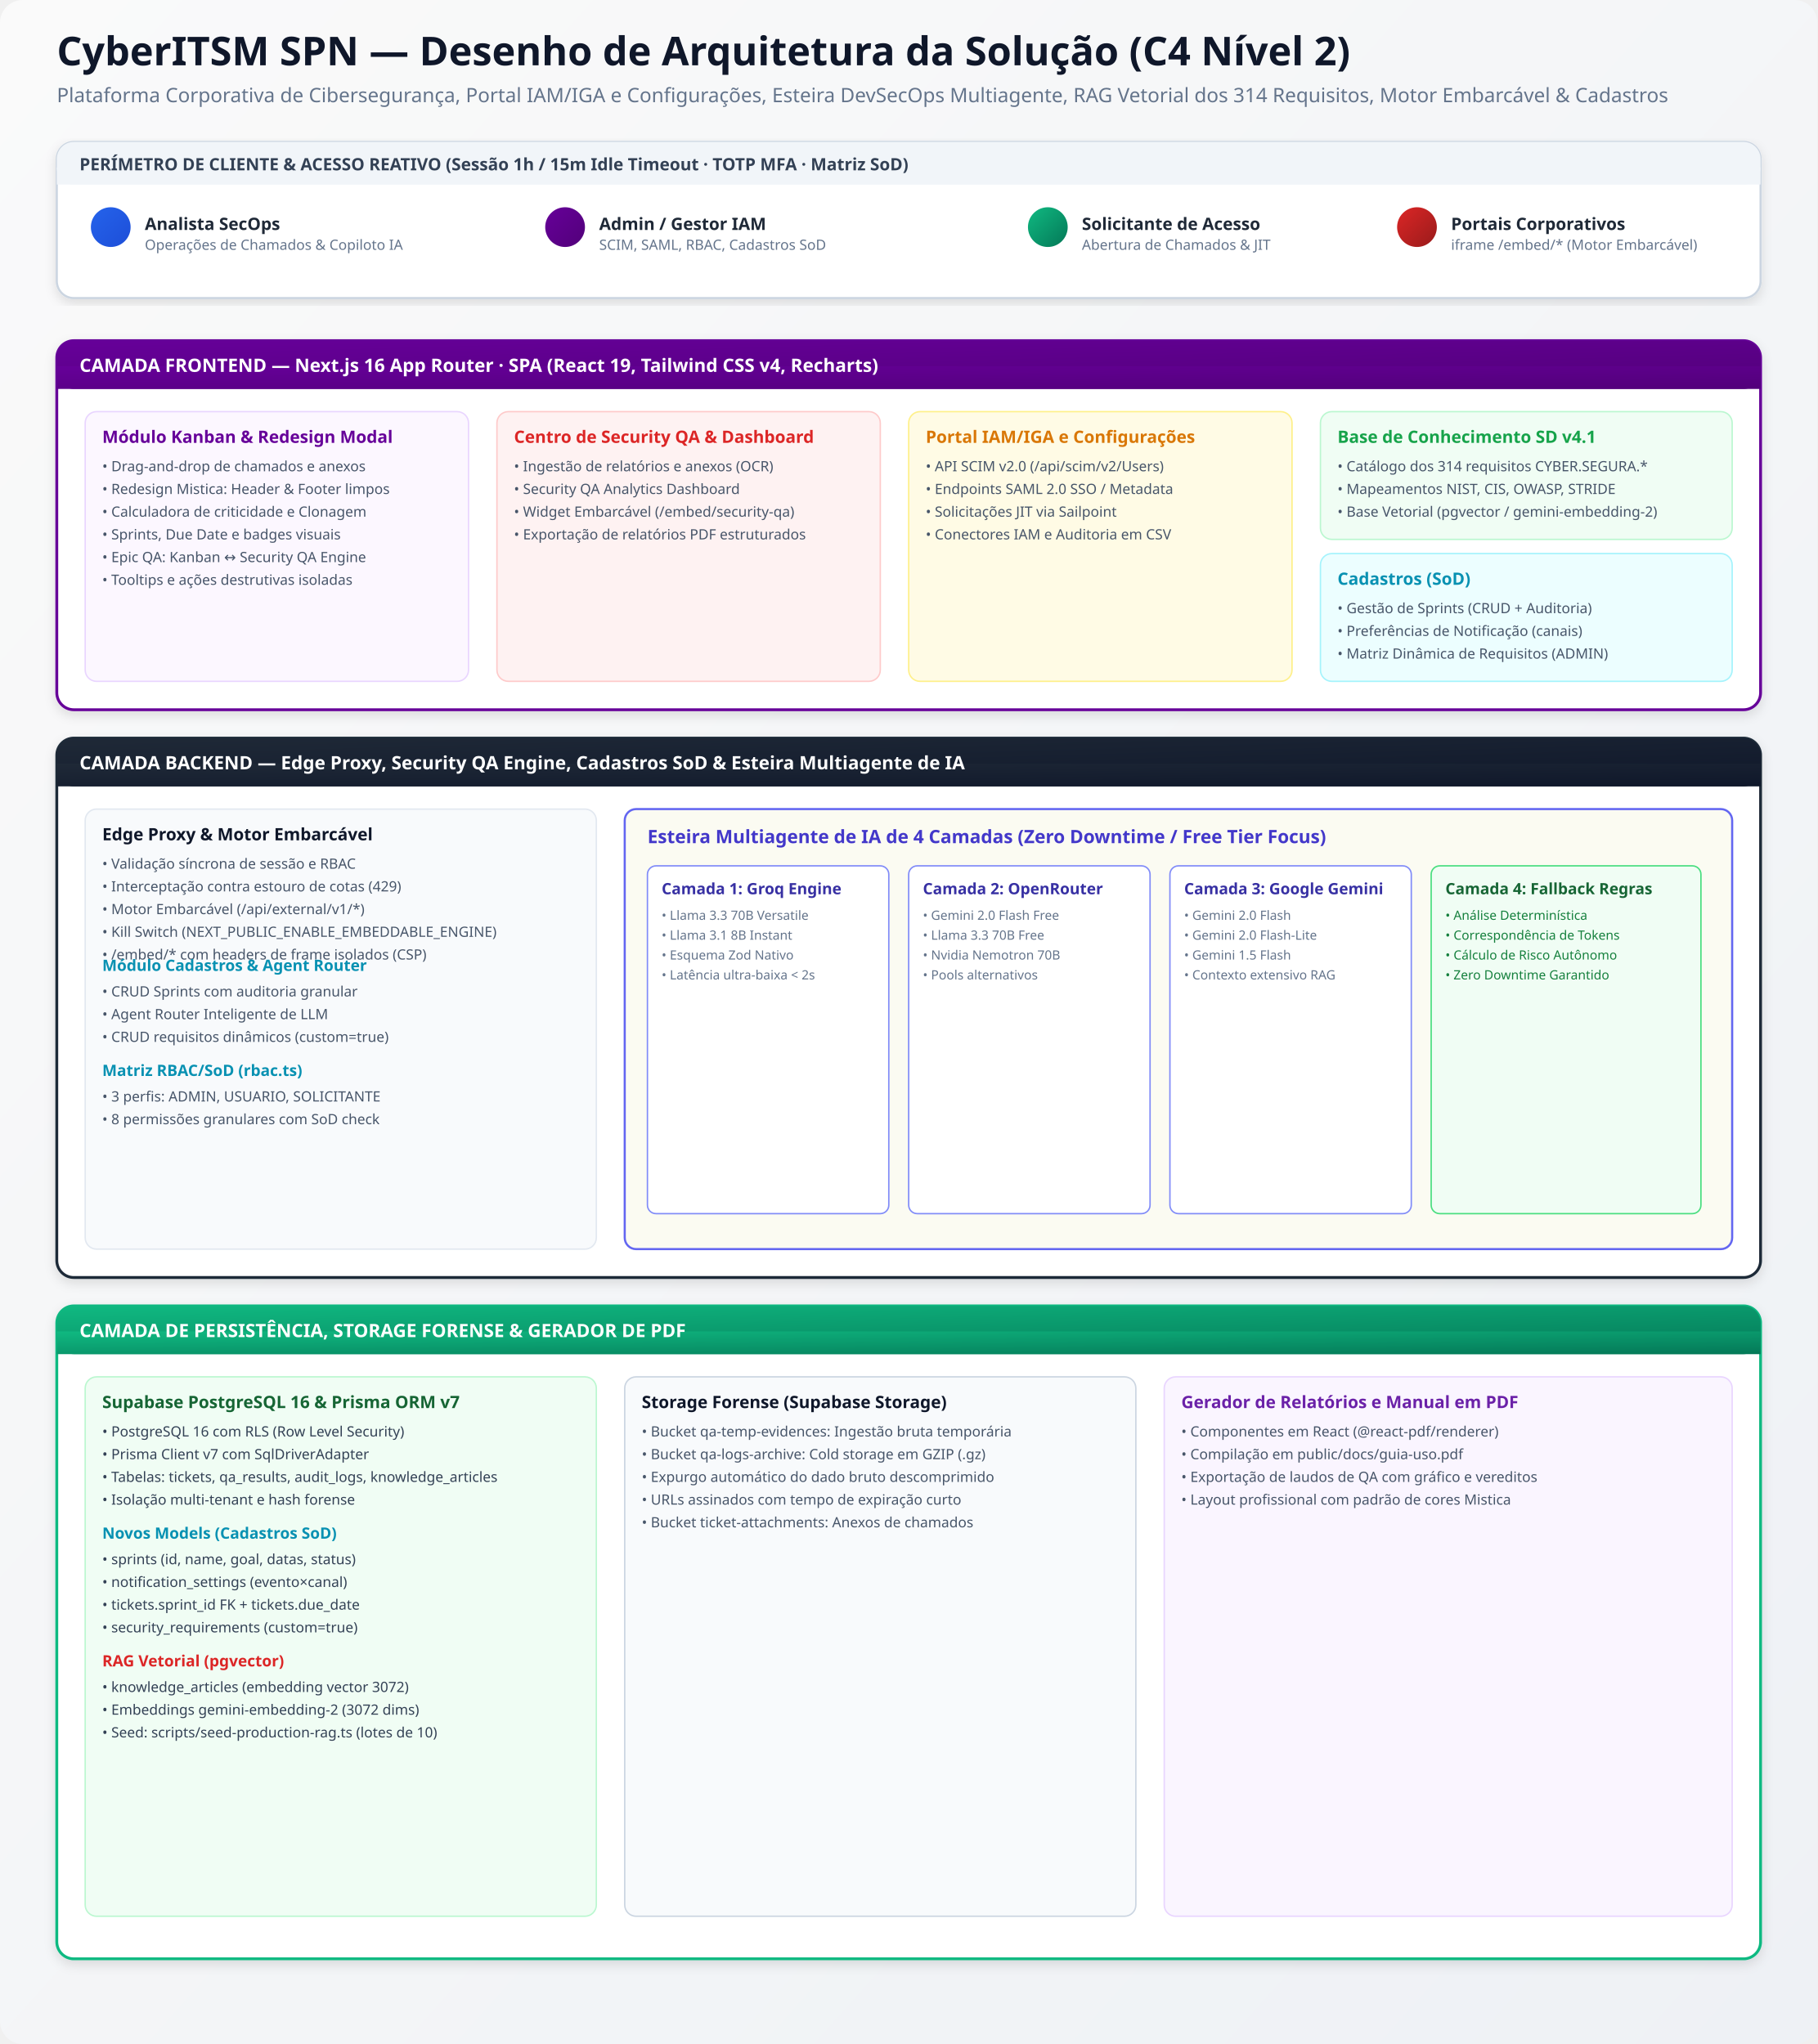
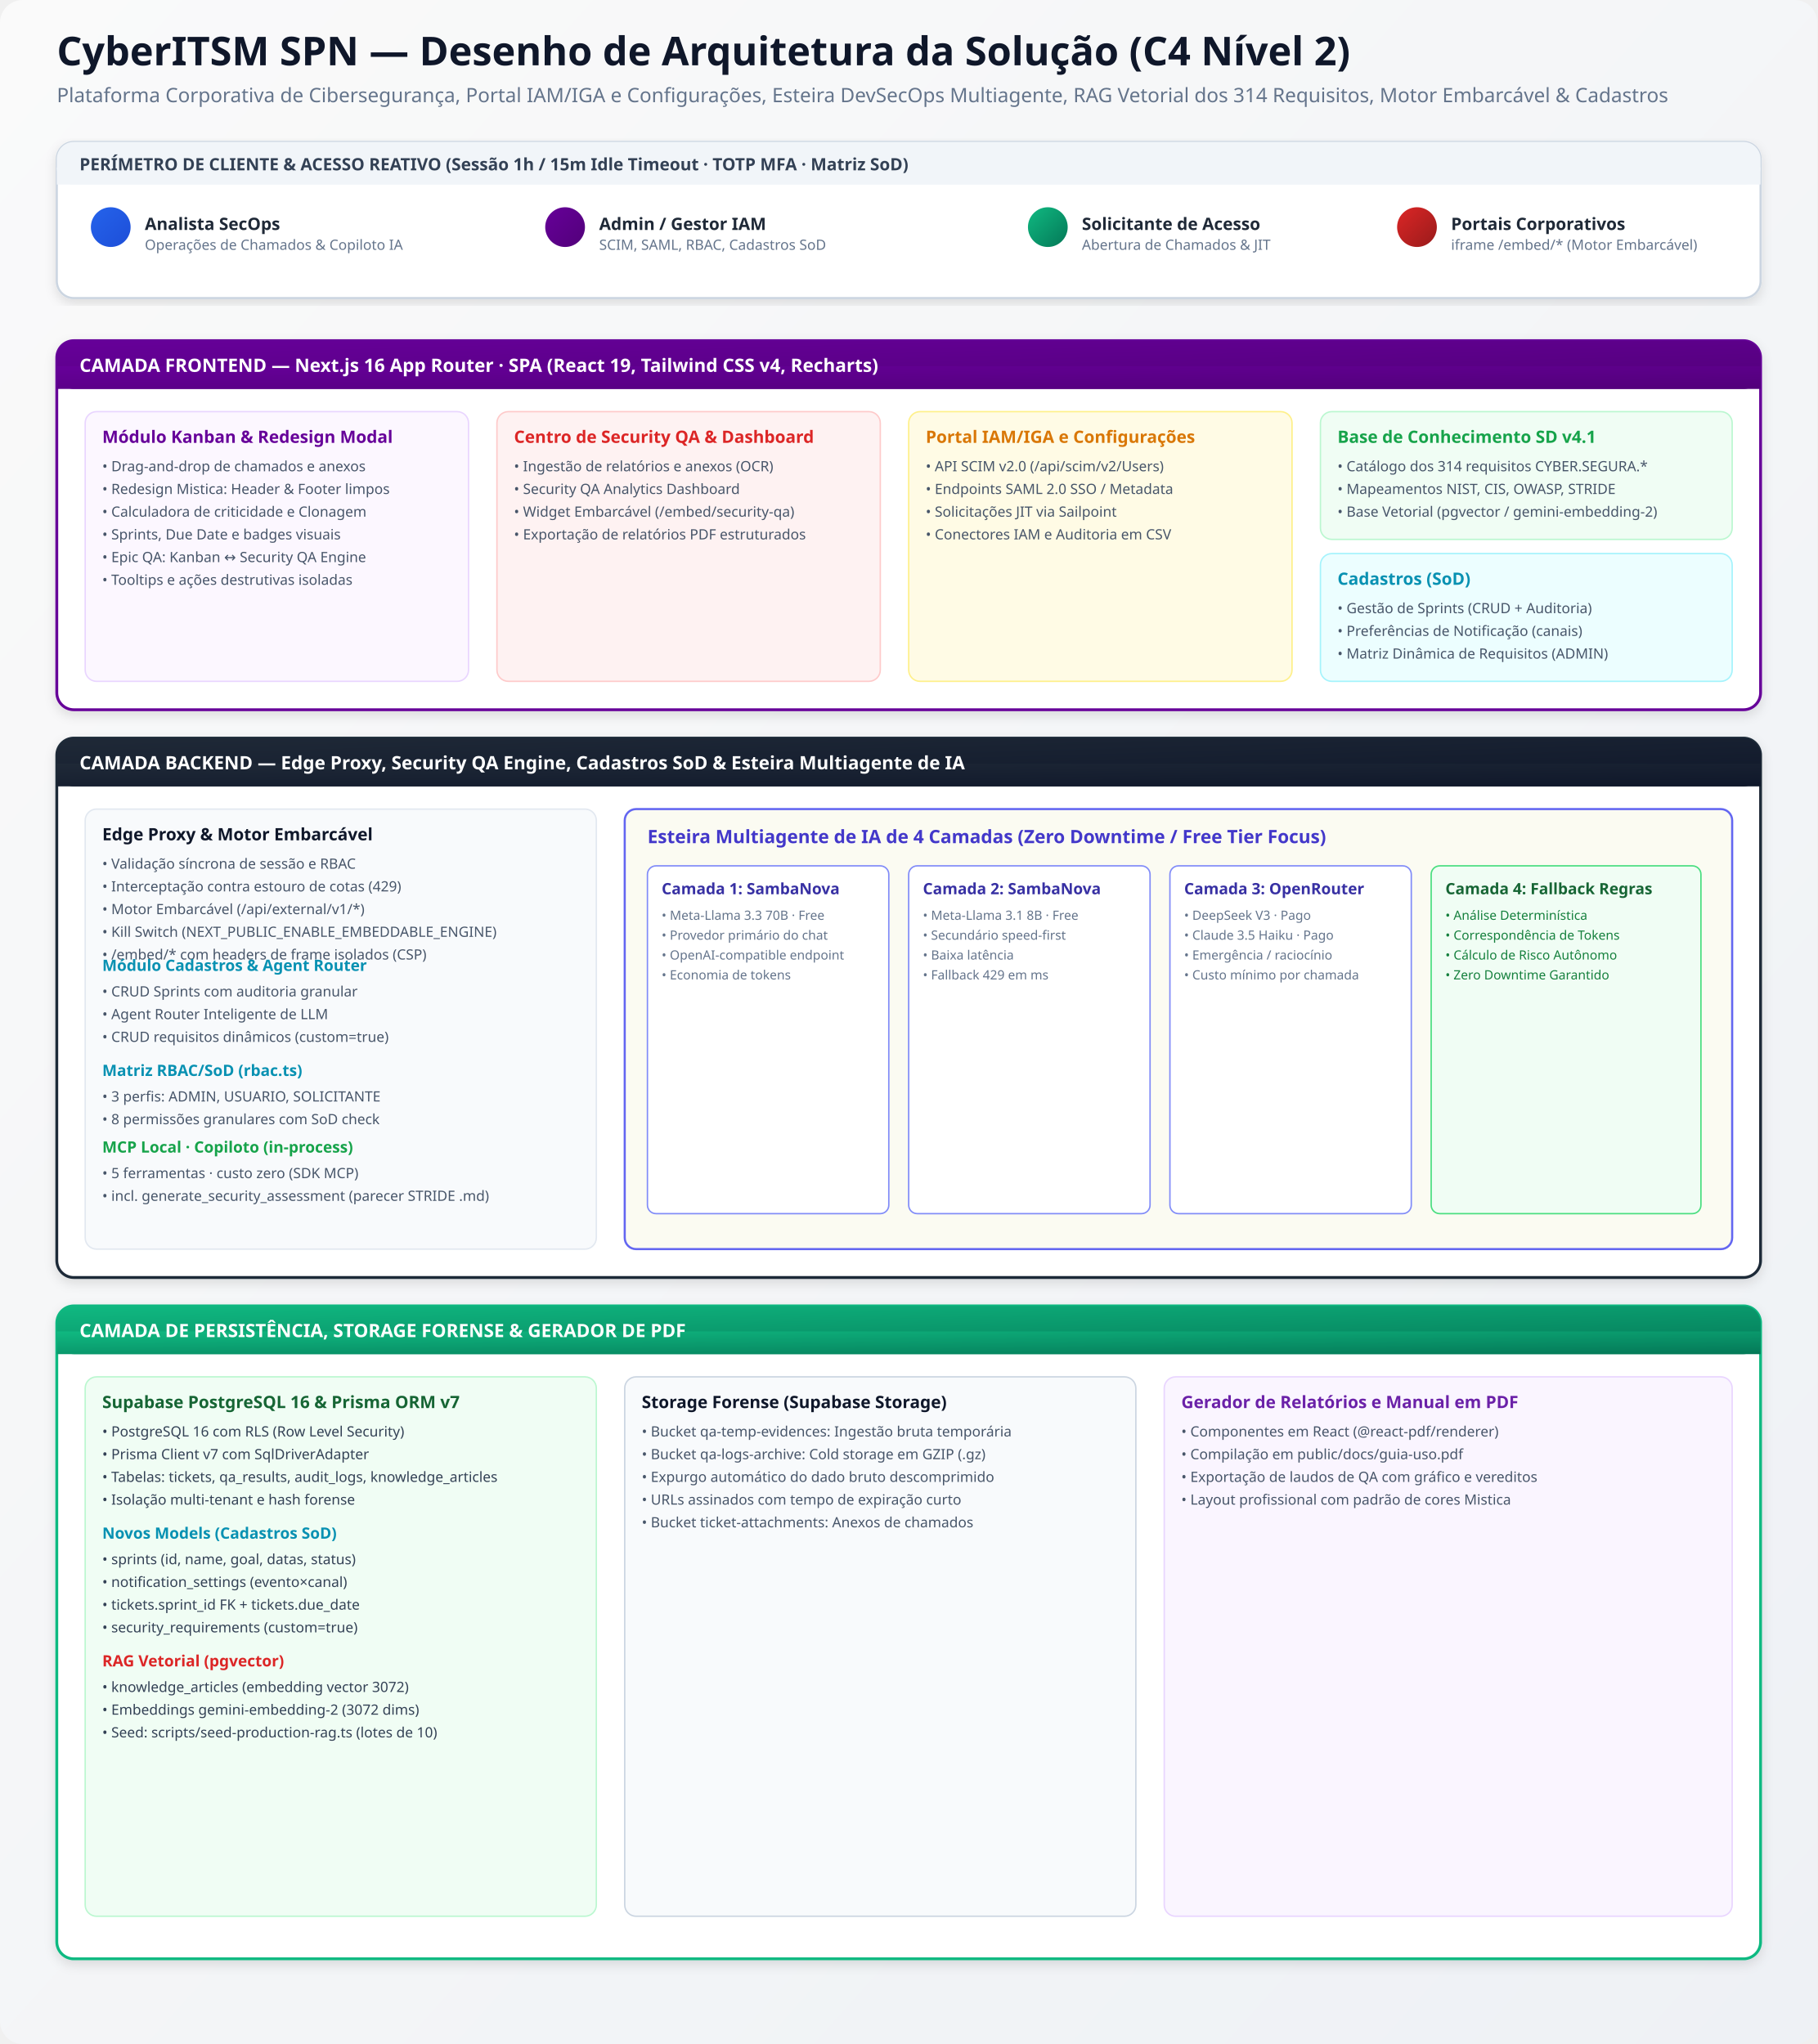
<svg xmlns="http://www.w3.org/2000/svg" viewBox="0 0 1280 1440" width="100%" height="100%">
  <defs>
    <linearGradient id="bg" x1="0%" y1="0%" x2="100%" y2="100%">
      <stop offset="0%" stop-color="#fafafa" />
      <stop offset="100%" stop-color="#eef1f5" />
    </linearGradient>
    <linearGradient id="gUser" x1="0%" y1="0%" x2="100%" y2="100%">
      <stop offset="0%" stop-color="#2563eb" />
      <stop offset="100%" stop-color="#1d4ed8" />
    </linearGradient>
    <linearGradient id="gMistica" x1="0%" y1="0%" x2="100%" y2="100%">
      <stop offset="0%" stop-color="#660099" />
      <stop offset="100%" stop-color="#52007a" />
    </linearGradient>
    <linearGradient id="gVercel" x1="0%" y1="0%" x2="100%" y2="100%">
      <stop offset="0%" stop-color="#1f2937" />
      <stop offset="100%" stop-color="#0f172a" />
    </linearGradient>
    <linearGradient id="gAI" x1="0%" y1="0%" x2="100%" y2="100%">
      <stop offset="0%" stop-color="#4f46e5" />
      <stop offset="100%" stop-color="#3730a3" />
    </linearGradient>
    <linearGradient id="gQA" x1="0%" y1="0%" x2="100%" y2="100%">
      <stop offset="0%" stop-color="#dc2626" />
      <stop offset="100%" stop-color="#991b1b" />
    </linearGradient>
    <linearGradient id="gSupabase" x1="0%" y1="0%" x2="100%" y2="100%">
      <stop offset="0%" stop-color="#10b981" />
      <stop offset="100%" stop-color="#047857" />
    </linearGradient>
    <linearGradient id="gIam" x1="0%" y1="0%" x2="100%" y2="100%">
      <stop offset="0%" stop-color="#f59e0b" />
      <stop offset="100%" stop-color="#d97706" />
    </linearGradient>
    <linearGradient id="gSoD" x1="0%" y1="0%" x2="100%" y2="100%">
      <stop offset="0%" stop-color="#0891b2" />
      <stop offset="100%" stop-color="#0e7490" />
    </linearGradient>
    <marker id="arrow" viewBox="0 0 10 10" refX="7" refY="5" markerWidth="6" markerHeight="6" orient="auto">
      <path d="M 0 0 L 10 5 L 0 10 z" fill="#64748b" />
    </marker>
    <filter id="shadow" x="-5%" y="-5%" width="110%" height="110%">
      <feDropShadow dx="0" dy="3" stdDeviation="4" flood-color="#000" flood-opacity="0.12" />
    </filter>
  </defs>
  <rect width="1280" height="1440" fill="url(#bg)" rx="16" />
  <text x="40" y="46" font-family="'Outfit','Segoe UI',sans-serif" font-size="28" font-weight="bold" fill="#0f172a">CyberITSM SPN — Desenho de Arquitetura da Solução (C4 Nível 2)</text>
  <text x="40" y="72" font-family="'Outfit','Segoe UI',sans-serif" font-size="14" fill="#64748b">Plataforma Corporativa de Cibersegurança, Portal IAM/IGA e Configurações, Esteira DevSecOps Multiagente, RAG Vetorial dos 314 Requisitos, Motor Embarcável &amp; Cadastros</text>
  <g transform="translate(40,100)">
    <rect width="1200" height="110" rx="12" fill="#ffffff" stroke="#cbd5e1" stroke-width="1.5" filter="url(#shadow)" />
    <rect x="0" y="0" width="1200" height="30" rx="12" fill="#f1f5f9" />
    <rect x="0" y="18" width="1200" height="12" fill="#f1f5f9" />
    <text x="16" y="20" font-family="'Outfit',sans-serif" font-size="12" font-weight="bold" fill="#334155">PERÍMETRO DE CLIENTE &amp; ACESSO REATIVO (Sessão 1h / 15m Idle Timeout · TOTP MFA · Matriz SoD)</text>
    <g transform="translate(20,42)">
      <circle cx="18" cy="18" r="14" fill="url(#gUser)" />
      <text x="42" y="20" font-family="'Outfit',sans-serif" font-size="12" font-weight="bold" fill="#1f2937">Analista SecOps</text>
      <text x="42" y="34" font-family="'Outfit',sans-serif" font-size="10" fill="#64748b">Operações de Chamados &amp; Copiloto IA</text>
    </g>
    <g transform="translate(340,42)">
      <circle cx="18" cy="18" r="14" fill="url(#gMistica)" />
      <text x="42" y="20" font-family="'Outfit',sans-serif" font-size="12" font-weight="bold" fill="#1f2937">Admin / Gestor IAM</text>
      <text x="42" y="34" font-family="'Outfit',sans-serif" font-size="10" fill="#64748b">SCIM, SAML, RBAC, Cadastros SoD</text>
    </g>
    <g transform="translate(680,42)">
      <circle cx="18" cy="18" r="14" fill="url(#gSupabase)" />
      <text x="42" y="20" font-family="'Outfit',sans-serif" font-size="12" font-weight="bold" fill="#1f2937">Solicitante de Acesso</text>
      <text x="42" y="34" font-family="'Outfit',sans-serif" font-size="10" fill="#64748b">Abertura de Chamados &amp; JIT</text>
    </g>
    <g transform="translate(940,42)">
      <circle cx="18" cy="18" r="14" fill="url(#gQA)" />
      <text x="42" y="20" font-family="'Outfit',sans-serif" font-size="12" font-weight="bold" fill="#1f2937">Portais Corporativos</text>
      <text x="42" y="34" font-family="'Outfit',sans-serif" font-size="10" fill="#64748b">iframe /embed/* (Motor Embarcável)</text>
    </g>
  </g>
  <g transform="translate(40,240)">
    <rect width="1200" height="260" rx="12" fill="#ffffff" stroke="#660099" stroke-width="2" filter="url(#shadow)" />
    <rect width="1200" height="34" rx="12" fill="url(#gMistica)" />
    <rect y="18" width="1200" height="16" fill="url(#gMistica)" />
    <text x="16" y="22" font-family="'Outfit',sans-serif" font-size="13" font-weight="bold" fill="#ffffff">CAMADA FRONTEND — Next.js 16 App Router · SPA (React 19, Tailwind CSS v4, Recharts)</text>
    <g transform="translate(20,50)">
      <rect width="270" height="190" rx="8" fill="#fcf7ff" stroke="#e9d5ff" />
      <text x="12" y="22" font-family="'Outfit',sans-serif" font-size="12" font-weight="bold" fill="#660099">Módulo Kanban &amp; Redesign Modal</text>
      <text x="12" y="42" font-family="'Outfit',sans-serif" font-size="10" fill="#475569">• Drag-and-drop de chamados e anexos</text>
      <text x="12" y="58" font-family="'Outfit',sans-serif" font-size="10" fill="#475569">• Redesign Mistica: Header &amp; Footer limpos</text>
      <text x="12" y="74" font-family="'Outfit',sans-serif" font-size="10" fill="#475569">• Calculadora de criticidade e Clonagem</text>
      <text x="12" y="90" font-family="'Outfit',sans-serif" font-size="10" fill="#475569">• Sprints, Due Date e badges visuais</text>
      <text x="12" y="106" font-family="'Outfit',sans-serif" font-size="10" fill="#475569">• Epic QA: Kanban ↔ Security QA Engine</text>
      <text x="12" y="122" font-family="'Outfit',sans-serif" font-size="10" fill="#475569">• Tooltips e ações destrutivas isoladas</text>
    </g>
    <g transform="translate(310,50)">
      <rect width="270" height="190" rx="8" fill="#fef2f2" stroke="#fecaca" />
      <text x="12" y="22" font-family="'Outfit',sans-serif" font-size="12" font-weight="bold" fill="#dc2626">Centro de Security QA &amp; Dashboard</text>
      <text x="12" y="42" font-family="'Outfit',sans-serif" font-size="10" fill="#475569">• Ingestão de relatórios e anexos (OCR)</text>
      <text x="12" y="58" font-family="'Outfit',sans-serif" font-size="10" fill="#475569">• Security QA Analytics Dashboard</text>
      <text x="12" y="74" font-family="'Outfit',sans-serif" font-size="10" fill="#475569">• Widget Embarcável (/embed/security-qa)</text>
      <text x="12" y="90" font-family="'Outfit',sans-serif" font-size="10" fill="#475569">• Exportação de relatórios PDF estruturados</text>
    </g>
    <g transform="translate(600,50)">
      <rect width="270" height="190" rx="8" fill="#fffbe5" stroke="#fef08a" />
      <text x="12" y="22" font-family="'Outfit',sans-serif" font-size="12" font-weight="bold" fill="#d97706">Portal IAM/IGA e Configurações</text>
      <text x="12" y="42" font-family="'Outfit',sans-serif" font-size="10" fill="#475569">• API SCIM v2.0 (/api/scim/v2/Users)</text>
      <text x="12" y="58" font-family="'Outfit',sans-serif" font-size="10" fill="#475569">• Endpoints SAML 2.0 SSO / Metadata</text>
      <text x="12" y="74" font-family="'Outfit',sans-serif" font-size="10" fill="#475569">• Solicitações JIT via Sailpoint</text>
      <text x="12" y="90" font-family="'Outfit',sans-serif" font-size="10" fill="#475569">• Conectores IAM e Auditoria em CSV</text>
    </g>
    <g transform="translate(890,50)">
      <rect width="290" height="90" rx="8" fill="#f0fdf4" stroke="#bbf7d0" />
      <text x="12" y="22" font-family="'Outfit',sans-serif" font-size="12" font-weight="bold" fill="#16a34a">Base de Conhecimento SD v4.1</text>
      <text x="12" y="42" font-family="'Outfit',sans-serif" font-size="10" fill="#475569">• Catálogo dos 314 requisitos CYBER.SEGURA.*</text>
      <text x="12" y="58" font-family="'Outfit',sans-serif" font-size="10" fill="#475569">• Mapeamentos NIST, CIS, OWASP, STRIDE</text>
      <text x="12" y="74" font-family="'Outfit',sans-serif" font-size="10" fill="#475569">• Base Vetorial (pgvector / gemini-embedding-2)</text>
    </g>
    <g transform="translate(890,150)">
      <rect width="290" height="90" rx="8" fill="#ecfeff" stroke="#a5f3fc" />
      <text x="12" y="22" font-family="'Outfit',sans-serif" font-size="12" font-weight="bold" fill="#0891b2">Cadastros (SoD)</text>
      <text x="12" y="42" font-family="'Outfit',sans-serif" font-size="10" fill="#475569">• Gestão de Sprints (CRUD + Auditoria)</text>
      <text x="12" y="58" font-family="'Outfit',sans-serif" font-size="10" fill="#475569">• Preferências de Notificação (canais)</text>
      <text x="12" y="74" font-family="'Outfit',sans-serif" font-size="10" fill="#475569">• Matriz Dinâmica de Requisitos (ADMIN)</text>
    </g>
  </g>
  <g transform="translate(40,520)">
    <rect width="1200" height="380" rx="12" fill="#ffffff" stroke="#1f2937" stroke-width="2" filter="url(#shadow)" />
    <rect width="1200" height="34" rx="12" fill="url(#gVercel)" />
    <rect y="18" width="1200" height="16" fill="url(#gVercel)" />
    <text x="16" y="22" font-family="'Outfit',sans-serif" font-size="13" font-weight="bold" fill="#ffffff">CAMADA BACKEND — Edge Proxy, Security QA Engine, Cadastros SoD &amp; Esteira Multiagente de IA</text>
    <g transform="translate(20,50)">
      <rect width="360" height="310" rx="8" fill="#f8fafc" stroke="#e2e8f0" />
      <text x="12" y="22" font-family="'Outfit',sans-serif" font-size="12" font-weight="bold" fill="#0f172a">Edge Proxy &amp; Motor Embarcável</text>
      <text x="12" y="42" font-family="'Outfit',sans-serif" font-size="10" fill="#475569">• Validação síncrona de sessão e RBAC</text>
      <text x="12" y="58" font-family="'Outfit',sans-serif" font-size="10" fill="#475569">• Interceptação contra estouro de cotas (429)</text>
      <text x="12" y="74" font-family="'Outfit',sans-serif" font-size="10" fill="#475569">• Motor Embarcável (/api/external/v1/*)</text>
      <text x="12" y="90" font-family="'Outfit',sans-serif" font-size="10" fill="#475569">• Kill Switch (NEXT_PUBLIC_ENABLE_EMBEDDABLE_ENGINE)</text>
      <text x="12" y="106" font-family="'Outfit',sans-serif" font-size="10" fill="#475569">• /embed/* com headers de frame isolados (CSP)</text>
      <text x="12" y="114" font-family="'Outfit',sans-serif" font-size="11" font-weight="bold" fill="#0891b2">Módulo Cadastros &amp; Agent Router</text>
      <text x="12" y="132" font-family="'Outfit',sans-serif" font-size="10" fill="#475569">• CRUD Sprints com auditoria granular</text>
      <text x="12" y="148" font-family="'Outfit',sans-serif" font-size="10" fill="#475569">• Agent Router Inteligente de LLM</text>
      <text x="12" y="164" font-family="'Outfit',sans-serif" font-size="10" fill="#475569">• CRUD requisitos dinâmicos (custom=true)</text>
      <text x="12" y="188" font-family="'Outfit',sans-serif" font-size="11" font-weight="bold" fill="#0891b2">Matriz RBAC/SoD (rbac.ts)</text>
      <text x="12" y="206" font-family="'Outfit',sans-serif" font-size="10" fill="#475569">• 3 perfis: ADMIN, USUARIO, SOLICITANTE</text>
      <text x="12" y="222" font-family="'Outfit',sans-serif" font-size="10" fill="#475569">• 8 permissões granulares com SoD check</text>
+       <text x="12" y="242" font-family="'Outfit',sans-serif" font-size="11" font-weight="bold" fill="#16a34a">MCP Local · Copiloto (in-process)</text>
+       <text x="12" y="260" font-family="'Outfit',sans-serif" font-size="10" fill="#475569">• 5 ferramentas · custo zero (SDK MCP)</text>
+       <text x="12" y="276" font-family="'Outfit',sans-serif" font-size="10" fill="#475569">• incl. generate_security_assessment (parecer STRIDE .md)</text>
    </g>
    <g transform="translate(400,50)">
      <rect width="780" height="310" rx="8" fill="#eeefbe" fill-opacity="0.2" stroke="#6366f1" stroke-width="1.5" />
      <text x="16" y="24" font-family="'Outfit',sans-serif" font-size="13" font-weight="bold" fill="#4338ca">Esteira Multiagente de IA de 4 Camadas (Zero Downtime / Free Tier Focus)</text>
      <g transform="translate(16,40)">
        <rect width="170" height="245" rx="6" fill="#ffffff" stroke="#818cf8" />
-         <text x="10" y="20" font-family="'Outfit',sans-serif" font-size="11" font-weight="bold" fill="#3730a3">Camada 1: Groq Engine</text>
-         <text x="10" y="38" font-family="'Outfit',sans-serif" font-size="9" fill="#64748b">• Llama 3.3 70B Versatile</text>
-         <text x="10" y="52" font-family="'Outfit',sans-serif" font-size="9" fill="#64748b">• Llama 3.1 8B Instant</text>
-         <text x="10" y="66" font-family="'Outfit',sans-serif" font-size="9" fill="#64748b">• Esquema Zod Nativo</text>
-         <text x="10" y="80" font-family="'Outfit',sans-serif" font-size="9" fill="#64748b">• Latência ultra-baixa &lt; 2s</text>
+         <text x="10" y="20" font-family="'Outfit',sans-serif" font-size="11" font-weight="bold" fill="#3730a3">Camada 1: SambaNova</text>
+         <text x="10" y="38" font-family="'Outfit',sans-serif" font-size="9" fill="#64748b">• Meta-Llama 3.3 70B · Free</text>
+         <text x="10" y="52" font-family="'Outfit',sans-serif" font-size="9" fill="#64748b">• Provedor primário do chat</text>
+         <text x="10" y="66" font-family="'Outfit',sans-serif" font-size="9" fill="#64748b">• OpenAI-compatible endpoint</text>
+         <text x="10" y="80" font-family="'Outfit',sans-serif" font-size="9" fill="#64748b">• Economia de tokens</text>
      </g>
      <g transform="translate(200,40)">
        <rect width="170" height="245" rx="6" fill="#ffffff" stroke="#818cf8" />
-         <text x="10" y="20" font-family="'Outfit',sans-serif" font-size="11" font-weight="bold" fill="#3730a3">Camada 2: OpenRouter</text>
-         <text x="10" y="38" font-family="'Outfit',sans-serif" font-size="9" fill="#64748b">• Gemini 2.0 Flash Free</text>
-         <text x="10" y="52" font-family="'Outfit',sans-serif" font-size="9" fill="#64748b">• Llama 3.3 70B Free</text>
-         <text x="10" y="66" font-family="'Outfit',sans-serif" font-size="9" fill="#64748b">• Nvidia Nemotron 70B</text>
-         <text x="10" y="80" font-family="'Outfit',sans-serif" font-size="9" fill="#64748b">• Pools alternativos</text>
+         <text x="10" y="20" font-family="'Outfit',sans-serif" font-size="11" font-weight="bold" fill="#3730a3">Camada 2: SambaNova</text>
+         <text x="10" y="38" font-family="'Outfit',sans-serif" font-size="9" fill="#64748b">• Meta-Llama 3.1 8B · Free</text>
+         <text x="10" y="52" font-family="'Outfit',sans-serif" font-size="9" fill="#64748b">• Secundário speed-first</text>
+         <text x="10" y="66" font-family="'Outfit',sans-serif" font-size="9" fill="#64748b">• Baixa latência</text>
+         <text x="10" y="80" font-family="'Outfit',sans-serif" font-size="9" fill="#64748b">• Fallback 429 em ms</text>
      </g>
      <g transform="translate(384,40)">
        <rect width="170" height="245" rx="6" fill="#ffffff" stroke="#818cf8" />
-         <text x="10" y="20" font-family="'Outfit',sans-serif" font-size="11" font-weight="bold" fill="#3730a3">Camada 3: Google Gemini</text>
-         <text x="10" y="38" font-family="'Outfit',sans-serif" font-size="9" fill="#64748b">• Gemini 2.0 Flash</text>
-         <text x="10" y="52" font-family="'Outfit',sans-serif" font-size="9" fill="#64748b">• Gemini 2.0 Flash-Lite</text>
-         <text x="10" y="66" font-family="'Outfit',sans-serif" font-size="9" fill="#64748b">• Gemini 1.5 Flash</text>
-         <text x="10" y="80" font-family="'Outfit',sans-serif" font-size="9" fill="#64748b">• Contexto extensivo RAG</text>
+         <text x="10" y="20" font-family="'Outfit',sans-serif" font-size="11" font-weight="bold" fill="#3730a3">Camada 3: OpenRouter</text>
+         <text x="10" y="38" font-family="'Outfit',sans-serif" font-size="9" fill="#64748b">• DeepSeek V3 · Pago</text>
+         <text x="10" y="52" font-family="'Outfit',sans-serif" font-size="9" fill="#64748b">• Claude 3.5 Haiku · Pago</text>
+         <text x="10" y="66" font-family="'Outfit',sans-serif" font-size="9" fill="#64748b">• Emergência / raciocínio</text>
+         <text x="10" y="80" font-family="'Outfit',sans-serif" font-size="9" fill="#64748b">• Custo mínimo por chamada</text>
      </g>
      <g transform="translate(568,40)">
        <rect width="190" height="245" rx="6" fill="#f0fdf4" stroke="#4ade80" />
        <text x="10" y="20" font-family="'Outfit',sans-serif" font-size="11" font-weight="bold" fill="#166534">Camada 4: Fallback Regras</text>
        <text x="10" y="38" font-family="'Outfit',sans-serif" font-size="9" fill="#15803d">• Análise Determinística</text>
        <text x="10" y="52" font-family="'Outfit',sans-serif" font-size="9" fill="#15803d">• Correspondência de Tokens</text>
        <text x="10" y="66" font-family="'Outfit',sans-serif" font-size="9" fill="#15803d">• Cálculo de Risco Autônomo</text>
        <text x="10" y="80" font-family="'Outfit',sans-serif" font-size="9" fill="#15803d">• Zero Downtime Garantido</text>
      </g>
    </g>
  </g>
  <g transform="translate(40,920)">
    <rect width="1200" height="460" rx="12" fill="#ffffff" stroke="#10b981" stroke-width="2" filter="url(#shadow)" />
    <rect width="1200" height="34" rx="12" fill="url(#gSupabase)" />
    <rect y="18" width="1200" height="16" fill="url(#gSupabase)" />
    <text x="16" y="22" font-family="'Outfit',sans-serif" font-size="13" font-weight="bold" fill="#ffffff">CAMADA DE PERSISTÊNCIA, STORAGE FORENSE &amp; GERADOR DE PDF</text>
    <g transform="translate(20,50)">
      <rect width="360" height="380" rx="8" fill="#f0fdf4" stroke="#bbf7d0" />
      <text x="12" y="22" font-family="'Outfit',sans-serif" font-size="12" font-weight="bold" fill="#166534">Supabase PostgreSQL 16 &amp; Prisma ORM v7</text>
      <text x="12" y="42" font-family="'Outfit',sans-serif" font-size="10" fill="#334155">• PostgreSQL 16 com RLS (Row Level Security)</text>
      <text x="12" y="58" font-family="'Outfit',sans-serif" font-size="10" fill="#334155">• Prisma Client v7 com SqlDriverAdapter</text>
      <text x="12" y="74" font-family="'Outfit',sans-serif" font-size="10" fill="#334155">• Tabelas: tickets, qa_results, audit_logs, knowledge_articles</text>
      <text x="12" y="90" font-family="'Outfit',sans-serif" font-size="10" fill="#334155">• Isolação multi-tenant e hash forense</text>
      <text x="12" y="114" font-family="'Outfit',sans-serif" font-size="11" font-weight="bold" fill="#0891b2">Novos Models (Cadastros SoD)</text>
      <text x="12" y="132" font-family="'Outfit',sans-serif" font-size="10" fill="#334155">• sprints (id, name, goal, datas, status)</text>
      <text x="12" y="148" font-family="'Outfit',sans-serif" font-size="10" fill="#334155">• notification_settings (evento×canal)</text>
      <text x="12" y="164" font-family="'Outfit',sans-serif" font-size="10" fill="#334155">• tickets.sprint_id FK + tickets.due_date</text>
      <text x="12" y="180" font-family="'Outfit',sans-serif" font-size="10" fill="#334155">• security_requirements (custom=true)</text>
      <text x="12" y="204" font-family="'Outfit',sans-serif" font-size="11" font-weight="bold" fill="#dc2626">RAG Vetorial (pgvector)</text>
      <text x="12" y="222" font-family="'Outfit',sans-serif" font-size="10" fill="#334155">• knowledge_articles (embedding vector 3072)</text>
      <text x="12" y="238" font-family="'Outfit',sans-serif" font-size="10" fill="#334155">• Embeddings gemini-embedding-2 (3072 dims)</text>
      <text x="12" y="254" font-family="'Outfit',sans-serif" font-size="10" fill="#334155">• Seed: scripts/seed-production-rag.ts (lotes de 10)</text>
    </g>
    <g transform="translate(400,50)">
      <rect width="360" height="380" rx="8" fill="#f8fafc" stroke="#cbd5e1" />
      <text x="12" y="22" font-family="'Outfit',sans-serif" font-size="12" font-weight="bold" fill="#0f172a">Storage Forense (Supabase Storage)</text>
      <text x="12" y="42" font-family="'Outfit',sans-serif" font-size="10" fill="#475569">• Bucket qa-temp-evidences: Ingestão bruta temporária</text>
      <text x="12" y="58" font-family="'Outfit',sans-serif" font-size="10" fill="#475569">• Bucket qa-logs-archive: Cold storage em GZIP (.gz)</text>
      <text x="12" y="74" font-family="'Outfit',sans-serif" font-size="10" fill="#475569">• Expurgo automático do dado bruto descomprimido</text>
      <text x="12" y="90" font-family="'Outfit',sans-serif" font-size="10" fill="#475569">• URLs assinados com tempo de expiração curto</text>
      <text x="12" y="106" font-family="'Outfit',sans-serif" font-size="10" fill="#475569">• Bucket ticket-attachments: Anexos de chamados</text>
    </g>
    <g transform="translate(780,50)">
      <rect width="400" height="380" rx="8" fill="#faf5ff" stroke="#e9d5ff" />
      <text x="12" y="22" font-family="'Outfit',sans-serif" font-size="12" font-weight="bold" fill="#6b21a8">Gerador de Relatórios e Manual em PDF</text>
      <text x="12" y="42" font-family="'Outfit',sans-serif" font-size="10" fill="#475569">• Componentes em React (@react-pdf/renderer)</text>
      <text x="12" y="58" font-family="'Outfit',sans-serif" font-size="10" fill="#475569">• Compilação em public/docs/guia-uso.pdf</text>
      <text x="12" y="74" font-family="'Outfit',sans-serif" font-size="10" fill="#475569">• Exportação de laudos de QA com gráfico e vereditos</text>
      <text x="12" y="90" font-family="'Outfit',sans-serif" font-size="10" fill="#475569">• Layout profissional com padrão de cores Mistica</text>
    </g>
  </g>
</svg>
